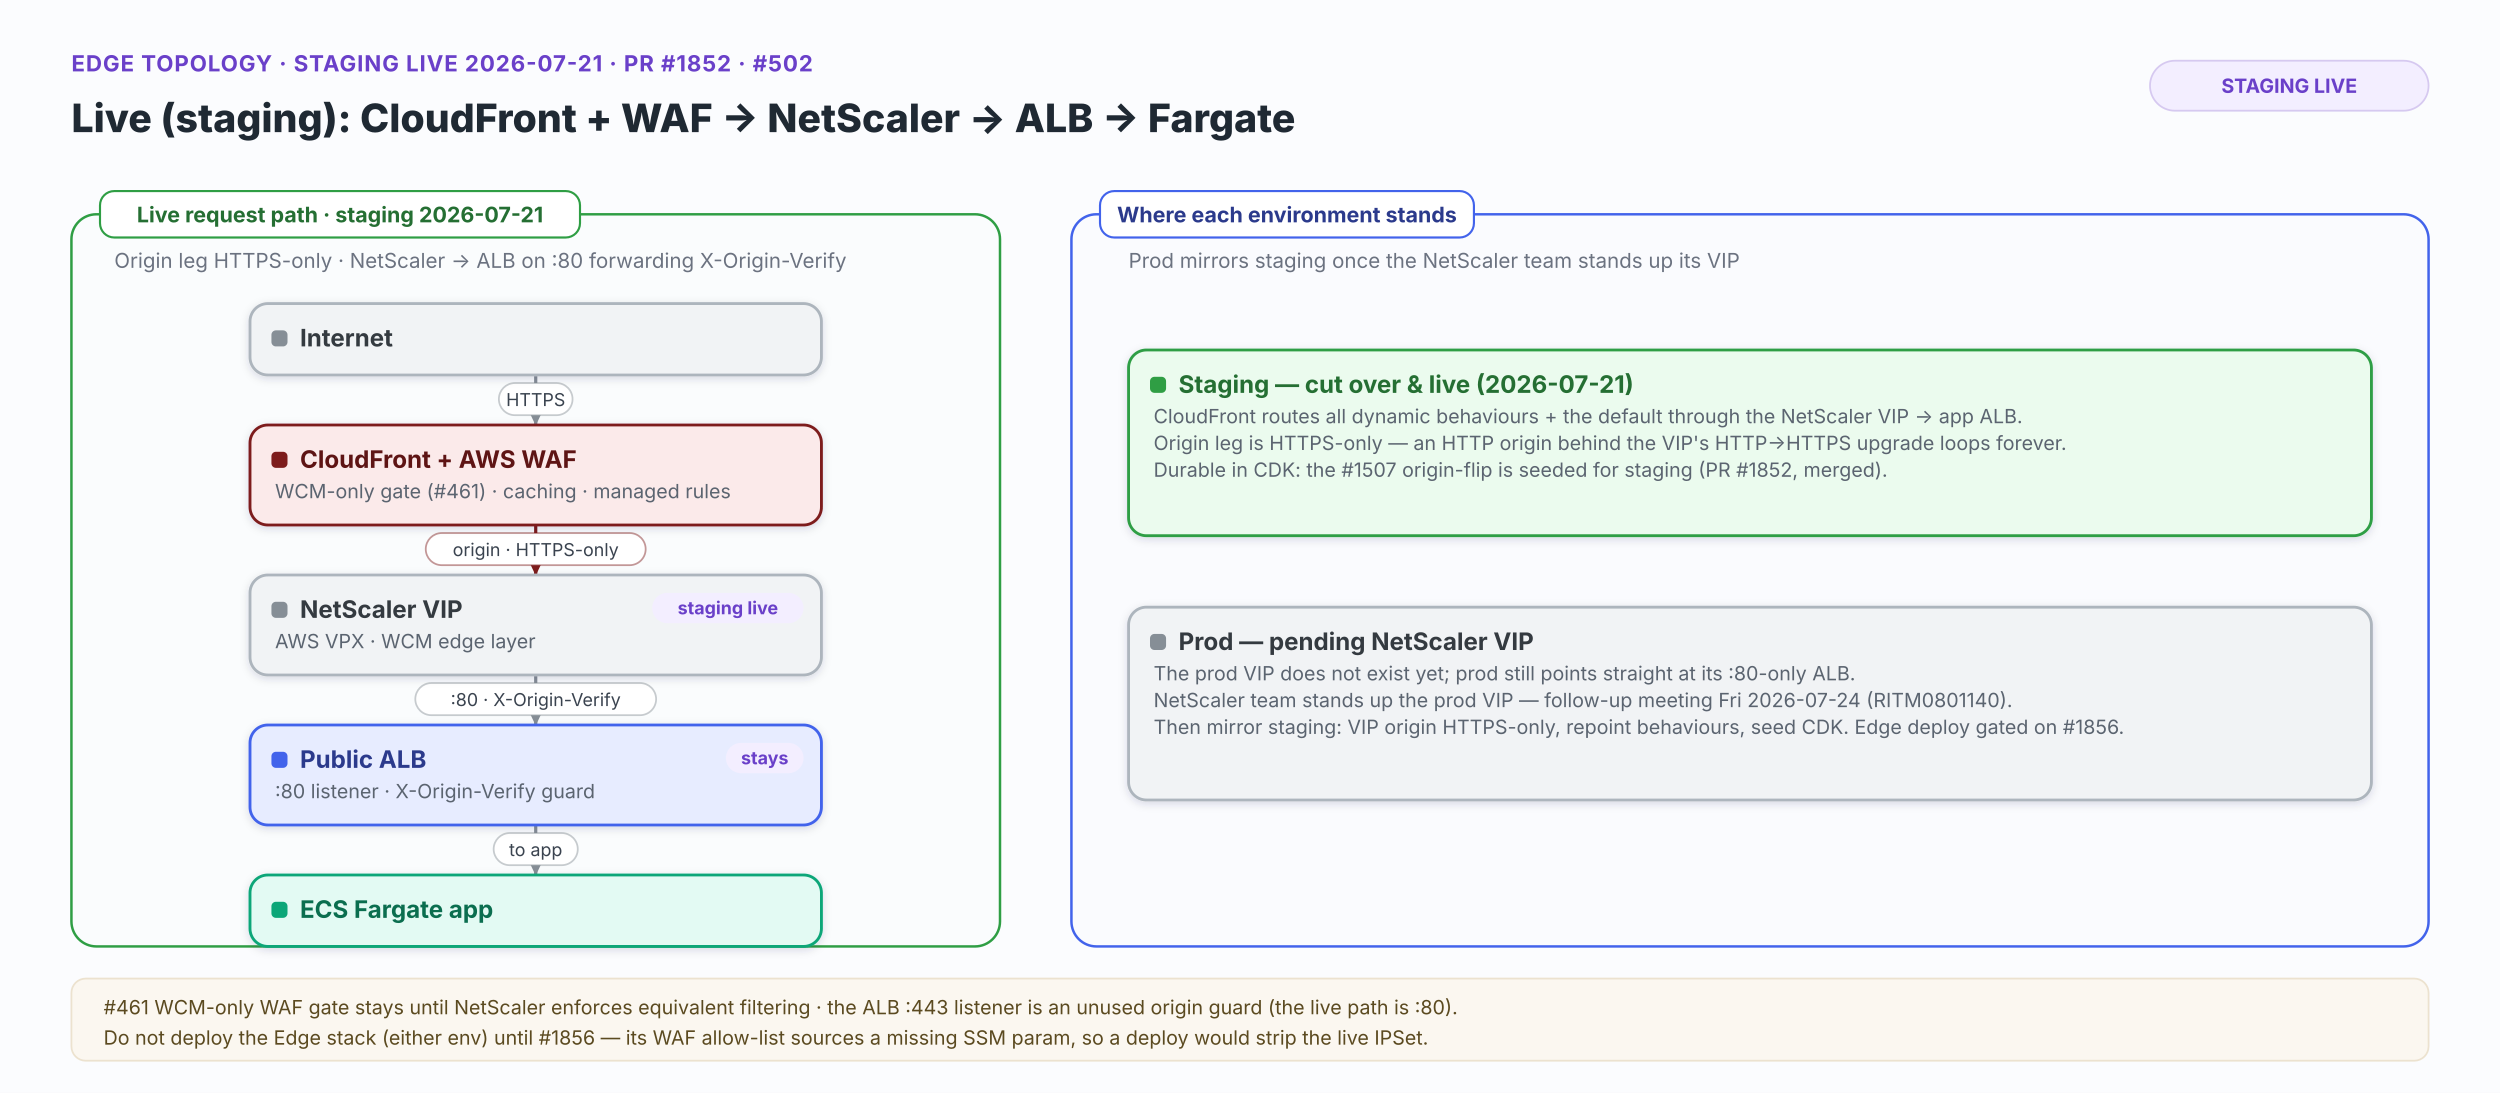
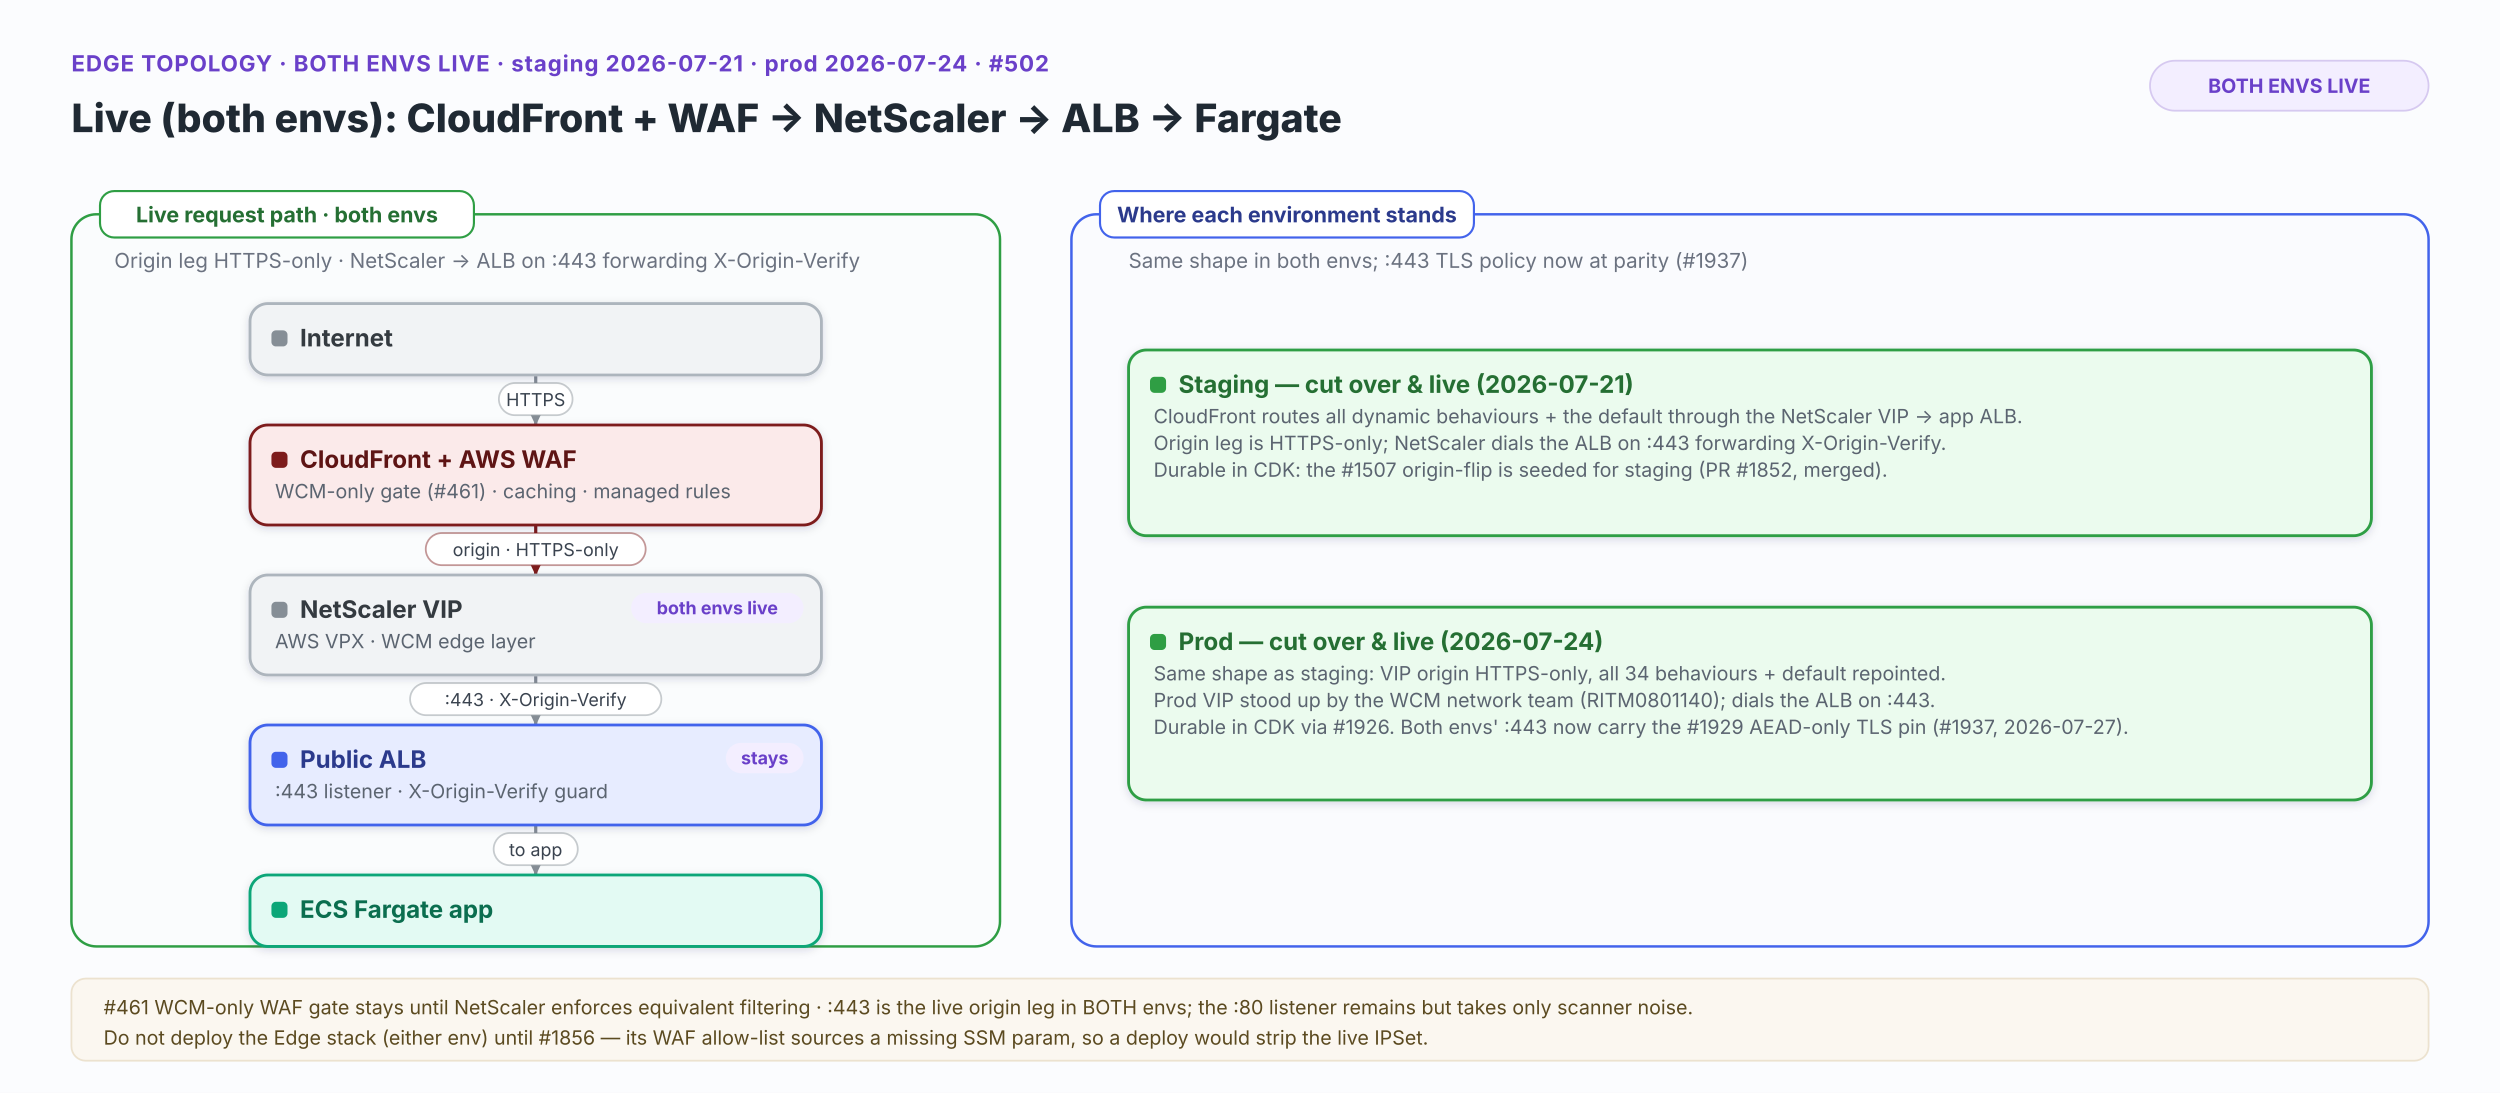
<svg xmlns="http://www.w3.org/2000/svg" viewBox="0 0 1400 612" width="1400" height="612" font-family="Inter,-apple-system,Segoe UI,Helvetica,Arial,sans-serif">
  <rect width="100%" height="100%" fill="#fbfcfe" />
  <defs>
    <filter id="sh" x="-25%" y="-25%" width="150%" height="150%">
      <feDropShadow dx="0" dy="1.4" stdDeviation="2.4" flood-color="#0b1f3a" flood-opacity="0.14" />
    </filter>
    <marker id="mGray" viewBox="0 0 10 10" refX="9" refY="5" markerWidth="9" markerHeight="9" markerUnits="userSpaceOnUse" orient="auto-start-reverse">
      <path d="M0.5,0.8 L9.4,5 L0.5,9.2 L3,5 Z" fill="#868e96" />
    </marker>
    <marker id="mMaroon" viewBox="0 0 10 10" refX="9" refY="5" markerWidth="9" markerHeight="9" markerUnits="userSpaceOnUse" orient="auto-start-reverse">
      <path d="M0.5,0.8 L9.4,5 L0.5,9.2 L3,5 Z" fill="#7d1c1c" />
    </marker>
    <marker id="mRed" viewBox="0 0 10 10" refX="9" refY="5" markerWidth="9" markerHeight="9" markerUnits="userSpaceOnUse" orient="auto-start-reverse">
      <path d="M0.5,0.8 L9.4,5 L0.5,9.2 L3,5 Z" fill="#e03131" />
    </marker>
    <marker id="mGreen" viewBox="0 0 10 10" refX="9" refY="5" markerWidth="9" markerHeight="9" markerUnits="userSpaceOnUse" orient="auto-start-reverse">
      <path d="M0.5,0.8 L9.4,5 L0.5,9.2 L3,5 Z" fill="#2f9e44" />
    </marker>
    <marker id="mIndigo" viewBox="0 0 10 10" refX="9" refY="5" markerWidth="9" markerHeight="9" markerUnits="userSpaceOnUse" orient="auto-start-reverse">
      <path d="M0.5,0.8 L9.4,5 L0.5,9.2 L3,5 Z" fill="#4263eb" />
    </marker>
    <marker id="mViolet" viewBox="0 0 10 10" refX="9" refY="5" markerWidth="9" markerHeight="9" markerUnits="userSpaceOnUse" orient="auto-start-reverse">
      <path d="M0.5,0.8 L9.4,5 L0.5,9.2 L3,5 Z" fill="#7048e8" />
    </marker>
    <marker id="mAmber" viewBox="0 0 10 10" refX="9" refY="5" markerWidth="9" markerHeight="9" markerUnits="userSpaceOnUse" orient="auto-start-reverse">
      <path d="M0.5,0.8 L9.4,5 L0.5,9.2 L3,5 Z" fill="#f08c00" />
    </marker>
    <marker id="mTeal" viewBox="0 0 10 10" refX="9" refY="5" markerWidth="9" markerHeight="9" markerUnits="userSpaceOnUse" orient="auto-start-reverse">
      <path d="M0.5,0.8 L9.4,5 L0.5,9.2 L3,5 Z" fill="#0ca678" />
    </marker>
  </defs>
  <rect x="40" y="120" width="520" height="410" rx="14" fill="#ebfbee" fill-opacity="0.05" stroke="#2f9e44" stroke-width="1.4" />
  <rect x="600" y="120" width="760" height="410" rx="14" fill="#e7ecff" fill-opacity="0.04" stroke="#4263eb" stroke-width="1.4" />
  <path d="M300,210 C300,246 300,202 300,238" fill="none" stroke="#868e96" stroke-width="1.8" stroke-linecap="round" marker-end="url(#mGray)" />
  <path d="M300,294 C300,330 300,286 300,322" fill="none" stroke="#7d1c1c" stroke-width="1.8" stroke-linecap="round" marker-end="url(#mMaroon)" />
  <path d="M300,378 C300,414 300,370 300,406" fill="none" stroke="#868e96" stroke-width="1.8" stroke-linecap="round" marker-end="url(#mGray)" />
  <path d="M300,462 C300,498 300,454 300,490" fill="none" stroke="#868e96" stroke-width="1.8" stroke-linecap="round" marker-end="url(#mGray)" />
  <rect x="279.375" y="214.5" width="41.25" height="18" rx="9" fill="#ffffff" stroke="#868e96" stroke-opacity="0.45" />
  <text x="300" y="227.4" font-size="10" fill="#3a434f" text-anchor="middle">HTTPS</text>
  <rect x="238.425" y="298.5" width="123.15" height="18" rx="9" fill="#ffffff" stroke="#7d1c1c" stroke-opacity="0.45" />
  <text x="300" y="311.4" font-size="10" fill="#3a434f" text-anchor="middle">origin · HTTPS-only</text>
-   <rect x="232.575" y="382.5" width="134.85" height="18" rx="9" fill="#ffffff" stroke="#868e96" stroke-opacity="0.45" />
-   <text x="300" y="395.4" font-size="10" fill="#3a434f" text-anchor="middle">:80 · X-Origin-Verify</text>
+   <rect x="229.65" y="382.5" width="140.7" height="18" rx="9" fill="#ffffff" stroke="#868e96" stroke-opacity="0.45" />
+   <text x="300" y="395.4" font-size="10" fill="#3a434f" text-anchor="middle">:443 · X-Origin-Verify</text>
  <rect x="276.45" y="466.5" width="47.1" height="18" rx="9" fill="#ffffff" stroke="#868e96" stroke-opacity="0.45" />
  <text x="300" y="479.4" font-size="10" fill="#3a434f" text-anchor="middle">to app</text>
  <g>
-     <rect x="56" y="107" width="268.8" height="26" rx="8" fill="#ffffff" stroke="#2f9e44" stroke-width="1.2" />
-     <text x="190.4" y="124.5" font-size="12" font-weight="700" fill="#256f33" text-anchor="middle">Live request path · staging 2026-07-21</text>
+     <rect x="56" y="107" width="209.4" height="26" rx="8" fill="#ffffff" stroke="#2f9e44" stroke-width="1.2" />
+     <text x="160.7" y="124.5" font-size="12" font-weight="700" fill="#256f33" text-anchor="middle">Live request path · both envs</text>
  </g>
  <g>
    <rect x="616" y="107" width="209.4" height="26" rx="8" fill="#ffffff" stroke="#4263eb" stroke-width="1.2" />
    <text x="720.7" y="124.5" font-size="12" font-weight="700" fill="#2b3a8c" text-anchor="middle">Where each environment stands</text>
  </g>
-   <text x="40" y="40" font-size="12.5" font-weight="700" fill="#6a40c9" letter-spacing="0.5">EDGE TOPOLOGY · STAGING LIVE 2026-07-21 · PR #1852 · #502</text>
-   <text x="40" y="74" font-size="22" font-weight="800" fill="#1f2933">Live (staging): CloudFront + WAF → NetScaler → ALB → Fargate</text>
+   <text x="40" y="40" font-size="12.5" font-weight="700" fill="#6a40c9" letter-spacing="0.5">EDGE TOPOLOGY · BOTH ENVS LIVE · staging 2026-07-21 · prod 2026-07-24 · #502</text>
+   <text x="40" y="74" font-size="22" font-weight="800" fill="#1f2933">Live (both envs): CloudFront + WAF → NetScaler → ALB → Fargate</text>
  <rect x="1204" y="34" width="156" height="28" rx="14" fill="#f3eeff" stroke="#d6c9f0" />
-   <text x="1282" y="52" font-size="11" font-weight="700" fill="#6a40c9" text-anchor="middle">STAGING LIVE</text>
-   <text x="64" y="150" font-size="11.5" fill="#6b7280">Origin leg HTTPS-only · NetScaler → ALB on :80 forwarding X-Origin-Verify</text>
-   <text x="632" y="150" font-size="11.5" fill="#6b7280">Prod mirrors staging once the NetScaler team stands up its VIP</text>
+   <text x="1282" y="52" font-size="11" font-weight="700" fill="#6a40c9" text-anchor="middle">BOTH ENVS LIVE</text>
+   <text x="64" y="150" font-size="11.5" fill="#6b7280">Origin leg HTTPS-only · NetScaler → ALB on :443 forwarding X-Origin-Verify</text>
+   <text x="632" y="150" font-size="11.5" fill="#6b7280">Same shape in both envs; :443 TLS policy now at parity (#1937)</text>
  <rect x="40" y="548" width="1320" height="46" rx="8" fill="#fbf7f0" stroke="#ece2cf" />
-   <text x="58" y="568" font-size="11" fill="#5b4a20">#461 WCM-only WAF gate stays until NetScaler enforces equivalent filtering · the ALB :443 listener is an unused origin guard (the live path is :80).</text>
+   <text x="58" y="568" font-size="11" fill="#5b4a20">#461 WCM-only WAF gate stays until NetScaler enforces equivalent filtering · :443 is the live origin leg in BOTH envs; the :80 listener remains but takes only scanner noise.</text>
  <text x="58" y="585" font-size="11" fill="#5b4a20">Do not deploy the Edge stack (either env) until #1856 — its WAF allow-list sources a missing SSM param, so a deploy would strip the live IPSet.</text>
  <g>
    <rect x="140" y="170" width="320" height="40" rx="10" fill="#f1f3f5" stroke="#adb5bd" stroke-width="1.6" filter="url(#sh)" />
    <rect x="152" y="185" width="9" height="9" rx="2.5" fill="#868e96" />
    <text x="168" y="194" font-size="13.5" font-weight="700" fill="#343a40">Internet</text>
  </g>
  <g>
    <rect x="140" y="238" width="320" height="56" rx="10" fill="#fbeaea" stroke="#7d1c1c" stroke-width="1.6" filter="url(#sh)" />
    <rect x="152" y="253" width="9" height="9" rx="2.5" fill="#7d1c1c" />
    <text x="168" y="262" font-size="13.5" font-weight="700" fill="#5e1414">CloudFront + AWS WAF</text>
    <text x="154" y="279" font-size="11" fill="#5b6470">WCM-only gate (#461) · caching · managed rules</text>
  </g>
  <g>
    <rect x="140" y="322" width="320" height="56" rx="10" fill="#f1f3f5" stroke="#adb5bd" stroke-width="1.6" filter="url(#sh)" />
    <rect x="152" y="337" width="9" height="9" rx="2.5" fill="#868e96" />
    <text x="168" y="346" font-size="13.5" font-weight="700" fill="#343a40">NetScaler VIP</text>
    <text x="154" y="363" font-size="11" fill="#5b6470">AWS VPX · WCM edge layer</text>
-     <rect x="365.2" y="332" width="84.8" height="17" rx="8.5" fill="#f3eeff" />
-     <text x="407.6" y="344" font-size="10" font-weight="700" fill="#6a40c9" text-anchor="middle">staging live</text>
+     <rect x="353.4" y="332" width="96.6" height="17" rx="8.5" fill="#f3eeff" />
+     <text x="401.7" y="344" font-size="10" font-weight="700" fill="#6a40c9" text-anchor="middle">both envs live</text>
  </g>
  <g>
    <rect x="140" y="406" width="320" height="56" rx="10" fill="#e7ecff" stroke="#4263eb" stroke-width="1.6" filter="url(#sh)" />
    <rect x="152" y="421" width="9" height="9" rx="2.5" fill="#4263eb" />
    <text x="168" y="430" font-size="13.5" font-weight="700" fill="#2b3a8c">Public ALB</text>
-     <text x="154" y="447" font-size="11" fill="#5b6470">:80 listener · X-Origin-Verify guard</text>
+     <text x="154" y="447" font-size="11" fill="#5b6470">:443 listener · X-Origin-Verify guard</text>
    <rect x="406.5" y="416" width="43.5" height="17" rx="8.5" fill="#f3eeff" />
    <text x="428.25" y="428" font-size="10" font-weight="700" fill="#6a40c9" text-anchor="middle">stays</text>
  </g>
  <g>
    <rect x="140" y="490" width="320" height="40" rx="10" fill="#e3faf3" stroke="#0ca678" stroke-width="1.6" filter="url(#sh)" />
    <rect x="152" y="505" width="9" height="9" rx="2.5" fill="#0ca678" />
    <text x="168" y="514" font-size="13.5" font-weight="700" fill="#0b6e4f">ECS Fargate app</text>
  </g>
  <g>
    <rect x="632" y="196" width="696" height="104" rx="10" fill="#ebfbee" stroke="#2f9e44" stroke-width="1.6" filter="url(#sh)" />
    <rect x="644" y="211" width="9" height="9" rx="2.5" fill="#2f9e44" />
    <text x="660" y="220" font-size="13.5" font-weight="700" fill="#256f33">Staging — cut over &amp; live (2026-07-21)</text>
    <text x="646" y="237" font-size="11" fill="#5b6470">CloudFront routes all dynamic behaviours + the default through the NetScaler VIP → app ALB.</text>
-     <text x="646" y="252" font-size="11" fill="#5b6470">Origin leg is HTTPS-only — an HTTP origin behind the VIP's HTTP→HTTPS upgrade loops forever.</text>
+     <text x="646" y="252" font-size="11" fill="#5b6470">Origin leg is HTTPS-only; NetScaler dials the ALB on :443 forwarding X-Origin-Verify.</text>
    <text x="646" y="267" font-size="11" fill="#5b6470">Durable in CDK: the #1507 origin-flip is seeded for staging (PR #1852, merged).</text>
  </g>
  <g>
-     <rect x="632" y="340" width="696" height="108" rx="10" fill="#f1f3f5" stroke="#adb5bd" stroke-width="1.6" filter="url(#sh)" />
-     <rect x="644" y="355" width="9" height="9" rx="2.5" fill="#868e96" />
-     <text x="660" y="364" font-size="13.5" font-weight="700" fill="#343a40">Prod — pending NetScaler VIP</text>
-     <text x="646" y="381" font-size="11" fill="#5b6470">The prod VIP does not exist yet; prod still points straight at its :80-only ALB.</text>
-     <text x="646" y="396" font-size="11" fill="#5b6470">NetScaler team stands up the prod VIP — follow-up meeting Fri 2026-07-24 (RITM0801140).</text>
-     <text x="646" y="411" font-size="11" fill="#5b6470">Then mirror staging: VIP origin HTTPS-only, repoint behaviours, seed CDK. Edge deploy gated on #1856.</text>
+     <rect x="632" y="340" width="696" height="108" rx="10" fill="#ebfbee" stroke="#2f9e44" stroke-width="1.6" filter="url(#sh)" />
+     <rect x="644" y="355" width="9" height="9" rx="2.5" fill="#2f9e44" />
+     <text x="660" y="364" font-size="13.5" font-weight="700" fill="#256f33">Prod — cut over &amp; live (2026-07-24)</text>
+     <text x="646" y="381" font-size="11" fill="#5b6470">Same shape as staging: VIP origin HTTPS-only, all 34 behaviours + default repointed.</text>
+     <text x="646" y="396" font-size="11" fill="#5b6470">Prod VIP stood up by the WCM network team (RITM0801140); dials the ALB on :443.</text>
+     <text x="646" y="411" font-size="11" fill="#5b6470">Durable in CDK via #1926. Both envs' :443 now carry the #1929 AEAD-only TLS pin (#1937, 2026-07-27).</text>
  </g>
</svg>
